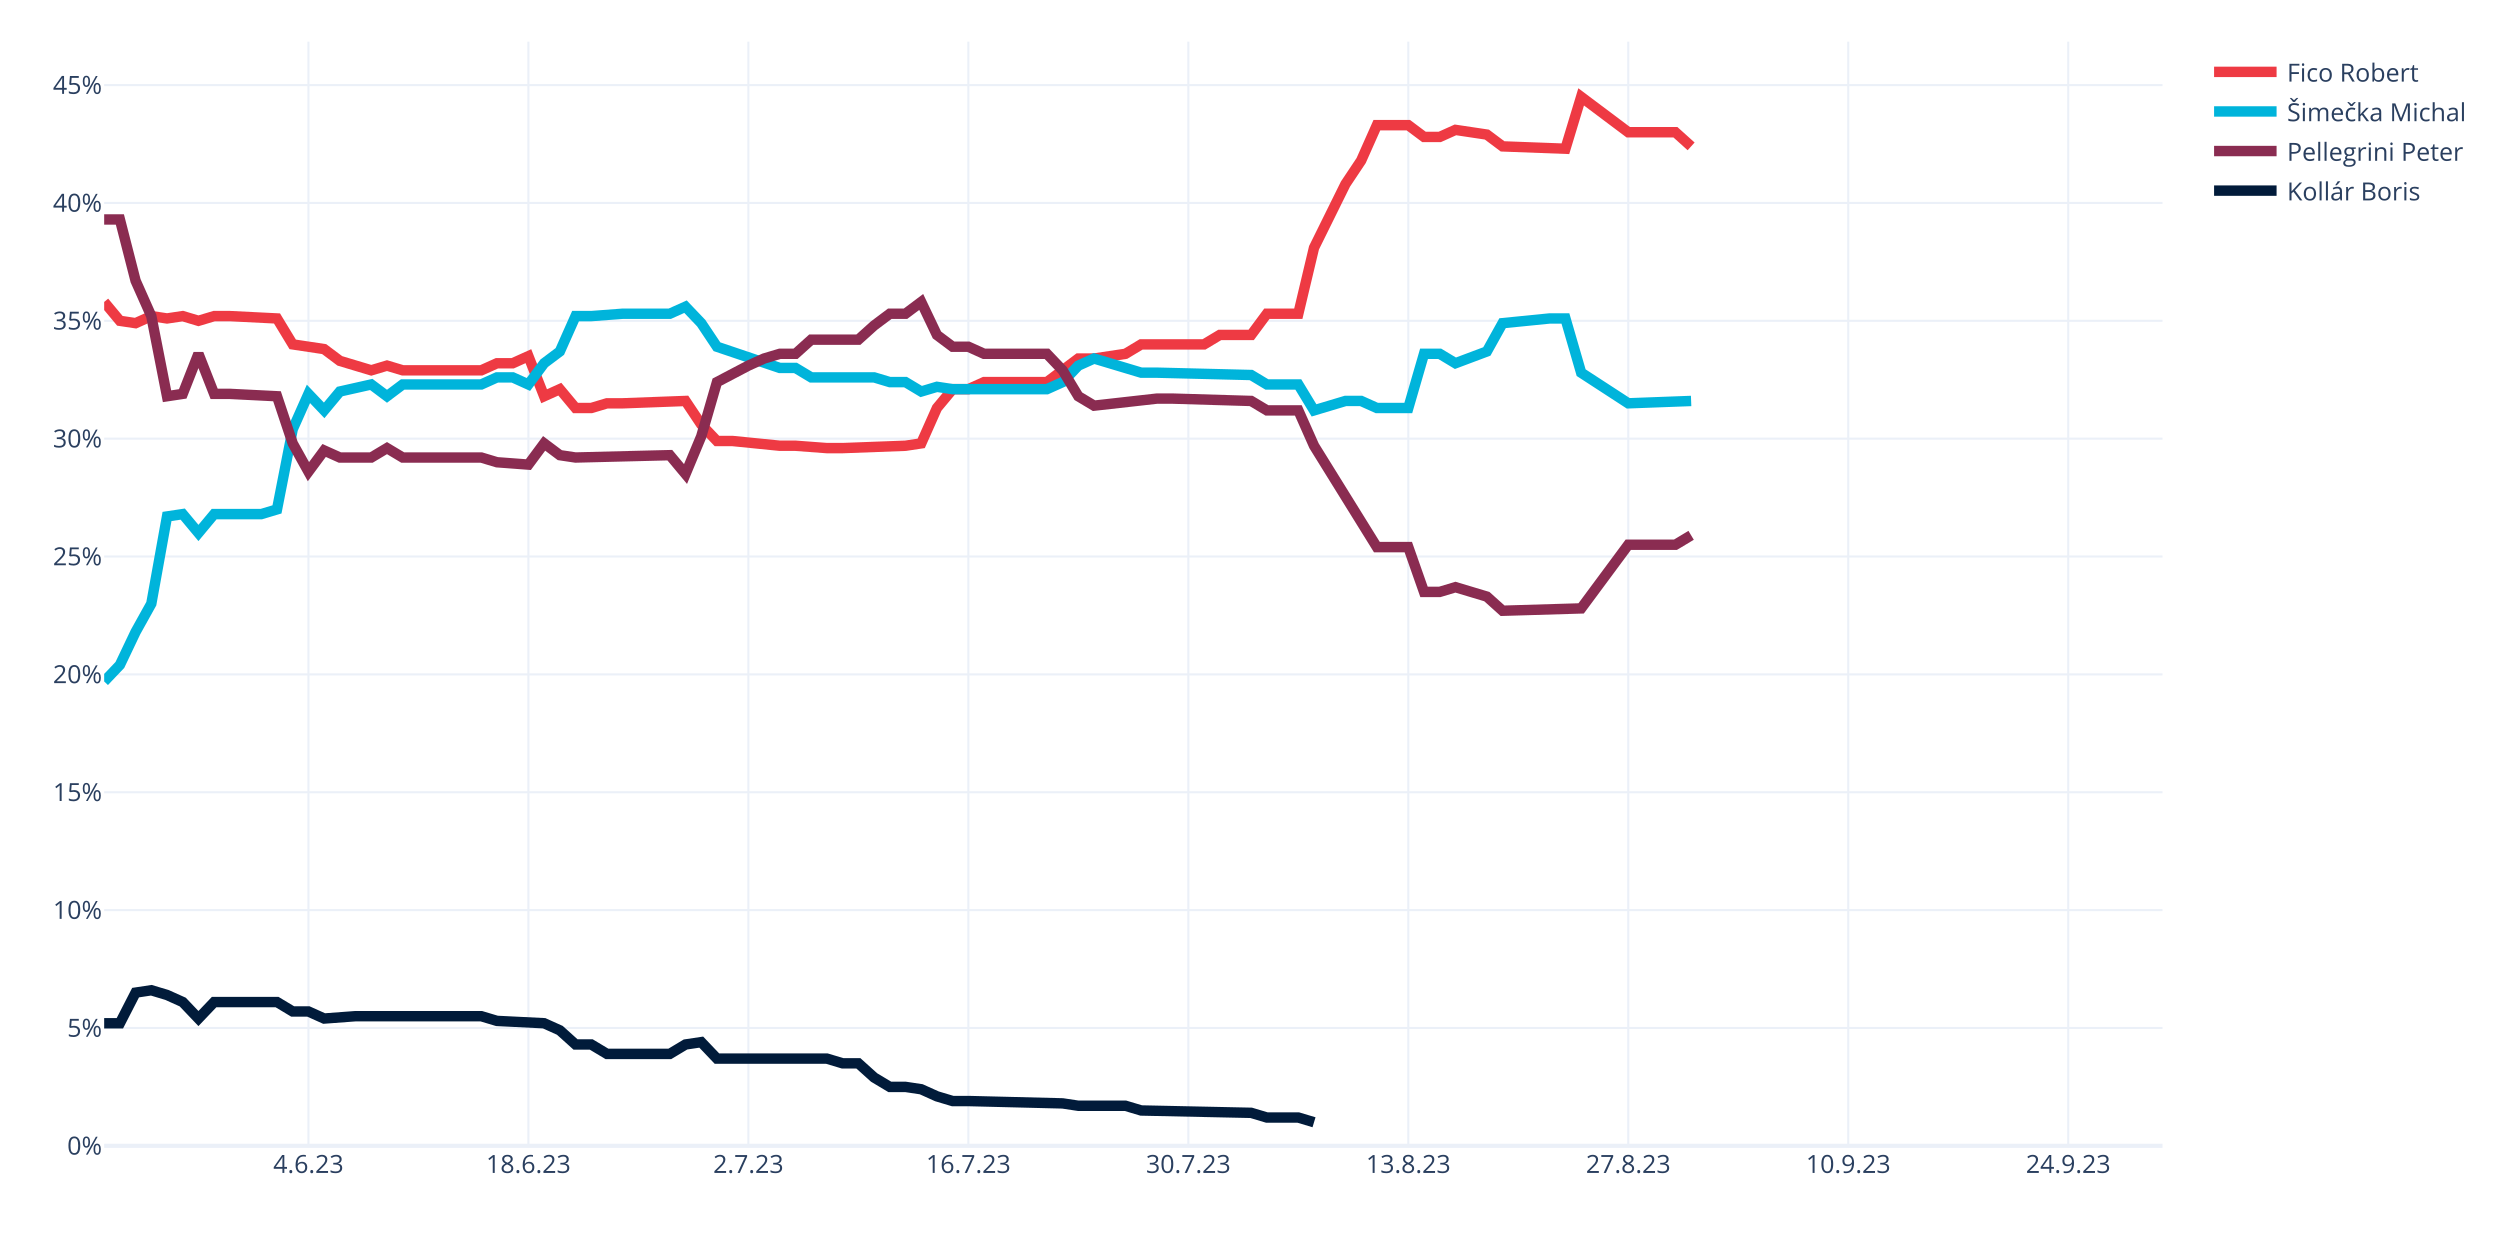
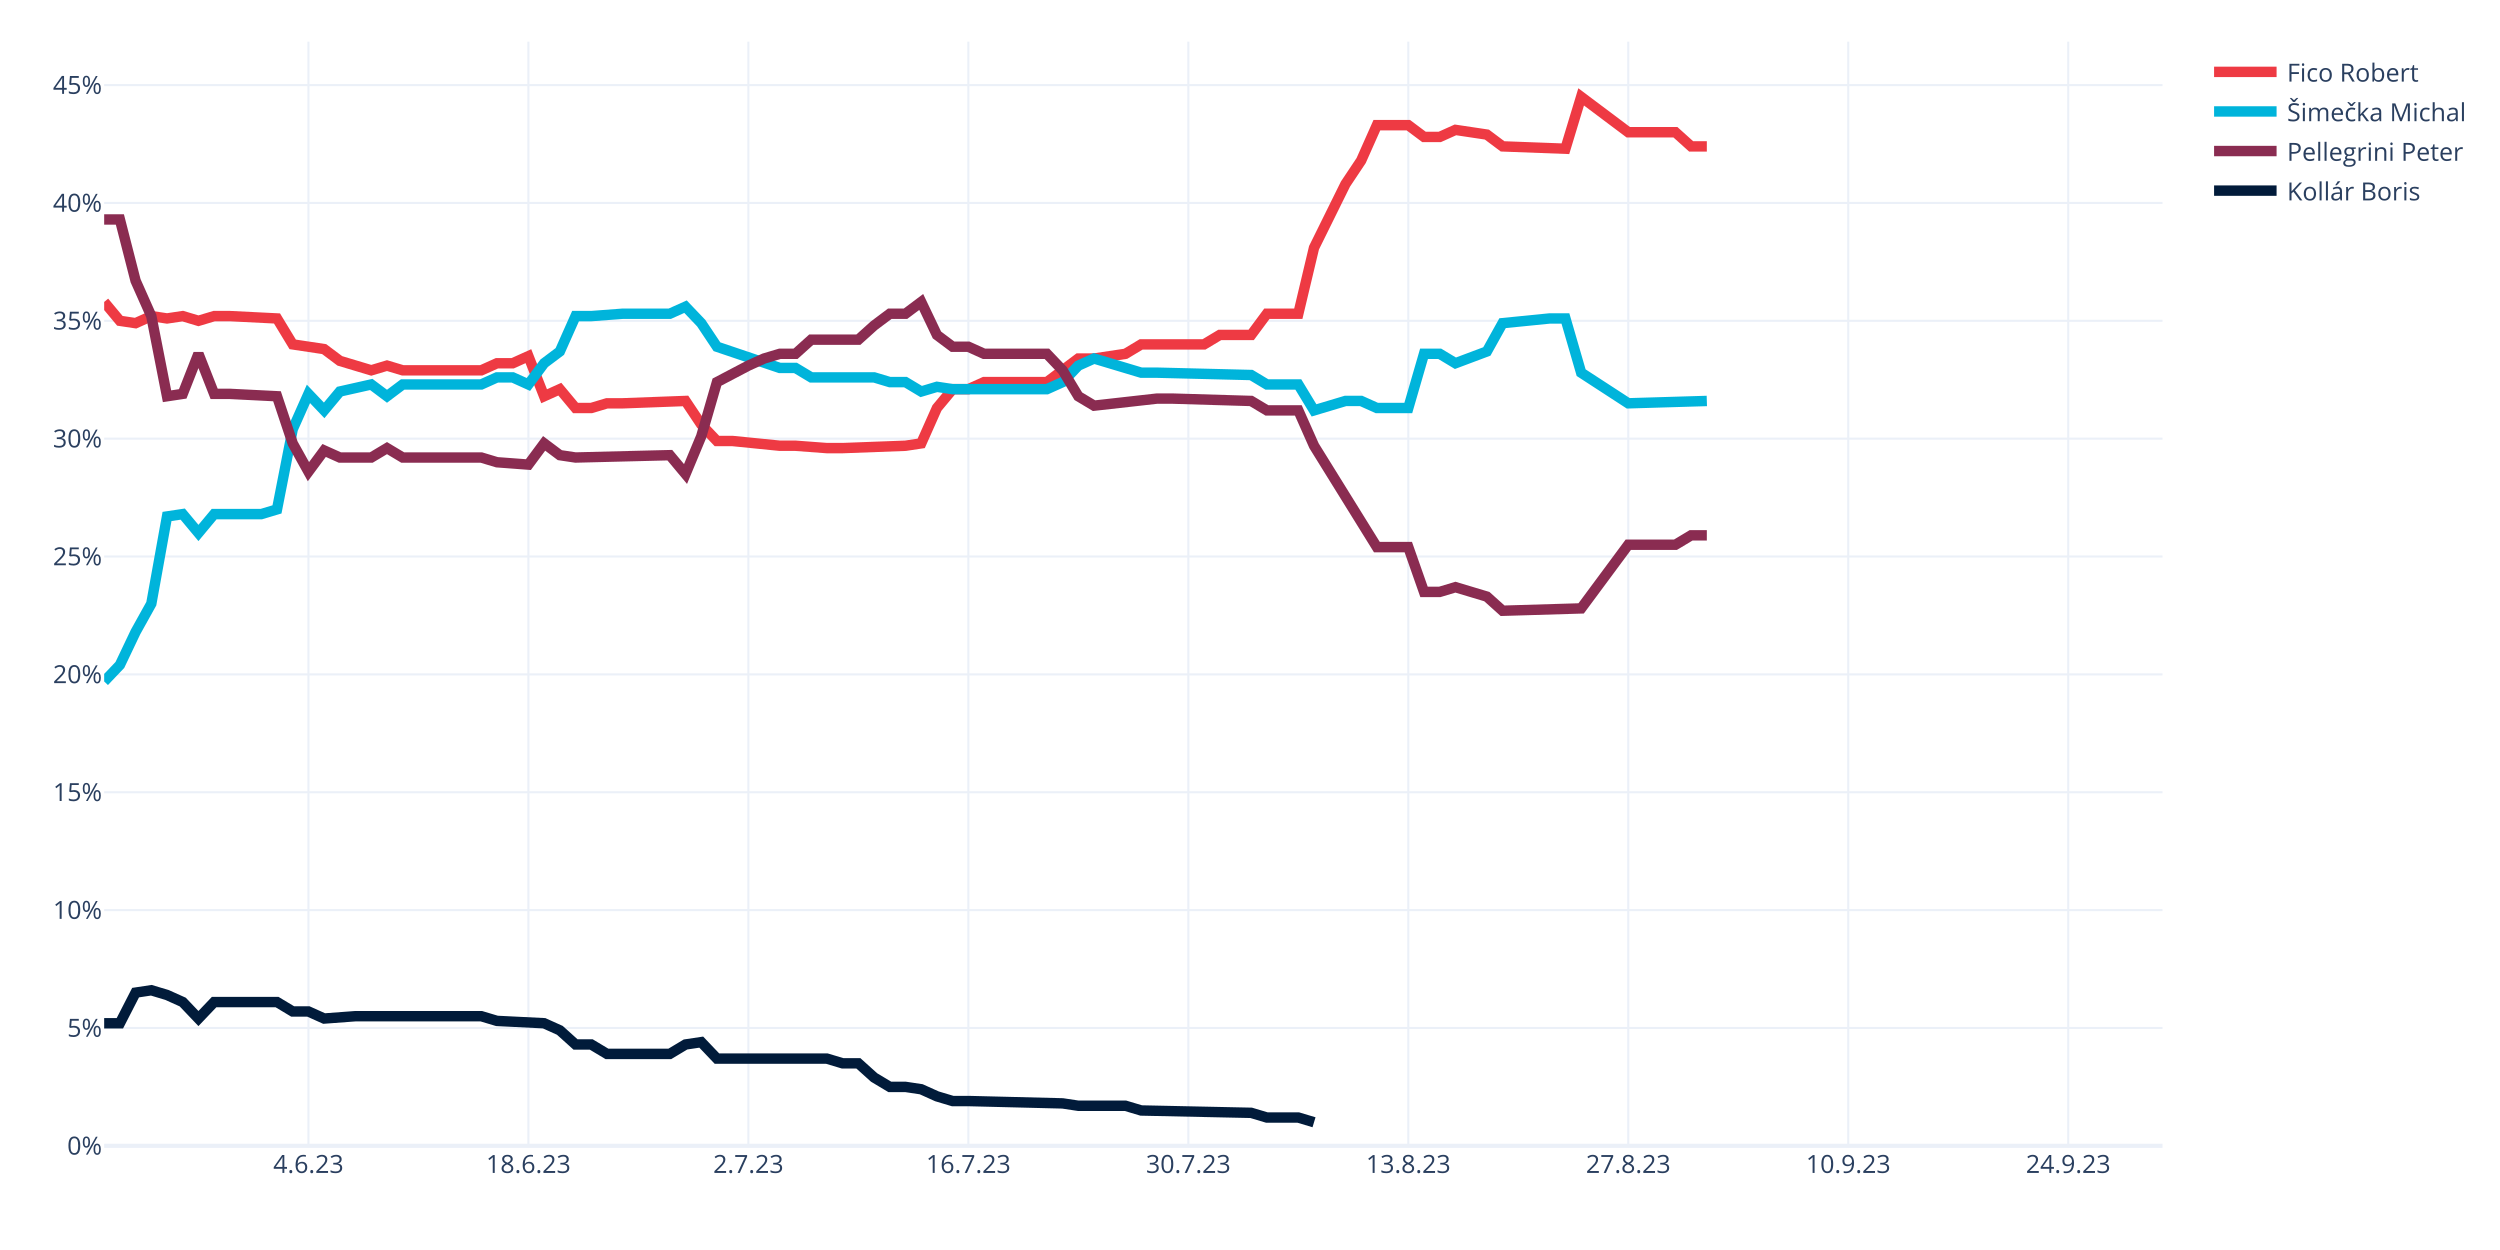
<svg xmlns="http://www.w3.org/2000/svg" class="main-svg" width="1200" height="600" style="" viewBox="0 0 1200 600">
  <rect x="0" y="0" width="1200" height="600" style="fill: rgb(255, 255, 255); fill-opacity: 1;" />
-   <defs id="defs-cdf40a">
+   <defs id="defs-e76c0b">
    <g class="clips">
-       <clipPath id="clipcdf40axyplot" class="plotclip">
+       <clipPath id="clipe76c0bxyplot" class="plotclip">
        <rect width="988" height="530" />
      </clipPath>
-       <clipPath class="axesclip" id="clipcdf40ax">
+       <clipPath class="axesclip" id="clipe76c0bx">
        <rect x="50" y="0" width="988" height="600" />
      </clipPath>
-       <clipPath class="axesclip" id="clipcdf40ay">
+       <clipPath class="axesclip" id="clipe76c0by">
        <rect x="0" y="20" width="1200" height="530" />
      </clipPath>
-       <clipPath class="axesclip" id="clipcdf40axy">
+       <clipPath class="axesclip" id="clipe76c0bxy">
        <rect x="50" y="20" width="988" height="530" />
      </clipPath>
    </g>
    <g class="gradients" />
    <g class="patterns" />
  </defs>
  <g class="bglayer" />
  <g class="layer-below">
    <g class="imagelayer" />
    <g class="shapelayer" />
  </g>
  <g class="cartesianlayer">
    <g class="subplot xy">
      <g class="layer-subplot">
        <g class="shapelayer" />
        <g class="imagelayer" />
      </g>
      <g class="minor-gridlayer">
        <g class="x" />
        <g class="y" />
      </g>
      <g class="gridlayer">
        <g class="x">
          <path class="xgrid crisp" transform="translate(148.05,0)" d="M0,20v530" style="stroke: rgb(235, 240, 248); stroke-opacity: 1; stroke-width: 1px;" />
          <path class="xgrid crisp" transform="translate(253.63,0)" d="M0,20v530" style="stroke: rgb(235, 240, 248); stroke-opacity: 1; stroke-width: 1px;" />
          <path class="xgrid crisp" transform="translate(359.22,0)" d="M0,20v530" style="stroke: rgb(235, 240, 248); stroke-opacity: 1; stroke-width: 1px;" />
          <path class="xgrid crisp" transform="translate(464.81,0)" d="M0,20v530" style="stroke: rgb(235, 240, 248); stroke-opacity: 1; stroke-width: 1px;" />
          <path class="xgrid crisp" transform="translate(570.4,0)" d="M0,20v530" style="stroke: rgb(235, 240, 248); stroke-opacity: 1; stroke-width: 1px;" />
          <path class="xgrid crisp" transform="translate(675.98,0)" d="M0,20v530" style="stroke: rgb(235, 240, 248); stroke-opacity: 1; stroke-width: 1px;" />
          <path class="xgrid crisp" transform="translate(781.57,0)" d="M0,20v530" style="stroke: rgb(235, 240, 248); stroke-opacity: 1; stroke-width: 1px;" />
          <path class="xgrid crisp" transform="translate(887.16,0)" d="M0,20v530" style="stroke: rgb(235, 240, 248); stroke-opacity: 1; stroke-width: 1px;" />
          <path class="xgrid crisp" transform="translate(992.75,0)" d="M0,20v530" style="stroke: rgb(235, 240, 248); stroke-opacity: 1; stroke-width: 1px;" />
        </g>
        <g class="y">
          <path class="ygrid crisp" transform="translate(0,493.43)" d="M50,0h988" style="stroke: rgb(235, 240, 248); stroke-opacity: 1; stroke-width: 1px;" />
          <path class="ygrid crisp" transform="translate(0,436.85)" d="M50,0h988" style="stroke: rgb(235, 240, 248); stroke-opacity: 1; stroke-width: 1px;" />
          <path class="ygrid crisp" transform="translate(0,380.28)" d="M50,0h988" style="stroke: rgb(235, 240, 248); stroke-opacity: 1; stroke-width: 1px;" />
          <path class="ygrid crisp" transform="translate(0,323.71)" d="M50,0h988" style="stroke: rgb(235, 240, 248); stroke-opacity: 1; stroke-width: 1px;" />
          <path class="ygrid crisp" transform="translate(0,267.13)" d="M50,0h988" style="stroke: rgb(235, 240, 248); stroke-opacity: 1; stroke-width: 1px;" />
          <path class="ygrid crisp" transform="translate(0,210.56)" d="M50,0h988" style="stroke: rgb(235, 240, 248); stroke-opacity: 1; stroke-width: 1px;" />
          <path class="ygrid crisp" transform="translate(0,153.99)" d="M50,0h988" style="stroke: rgb(235, 240, 248); stroke-opacity: 1; stroke-width: 1px;" />
          <path class="ygrid crisp" transform="translate(0,97.42)" d="M50,0h988" style="stroke: rgb(235, 240, 248); stroke-opacity: 1; stroke-width: 1px;" />
          <path class="ygrid crisp" transform="translate(0,40.84)" d="M50,0h988" style="stroke: rgb(235, 240, 248); stroke-opacity: 1; stroke-width: 1px;" />
        </g>
      </g>
      <g class="zerolinelayer">
        <path class="yzl zl crisp" transform="translate(0,550)" d="M50,0h988" style="stroke: rgb(235, 240, 248); stroke-opacity: 1; stroke-width: 2px;" />
      </g>
      <path class="xlines-below" />
      <path class="ylines-below" />
      <g class="overlines-below" />
      <g class="xaxislayer-below" />
      <g class="yaxislayer-below" />
      <g class="overaxes-below" />
-       <g class="plot" transform="translate(50,20)" clip-path="url(#clipcdf40axyplot)">
+       <g class="plot" transform="translate(50,20)" clip-path="url(#clipe76c0bxyplot)">
        <g class="scatterlayer mlayer">
-           <g class="trace scatter trace9d8892" style="stroke-miterlimit: 2; opacity: 1;">
-             <g class="fills" />
-             <g class="errorbars" />
-             <g class="lines">
-               <path class="js-line" d="M0,124.94L7.54,133.99L15.08,135.12L22.63,131.73L30.17,132.86L37.71,131.73L45.25,133.99L52.79,131.73L60.34,131.73L82.96,132.86L90.5,145.3L105.59,147.57L113.13,153.22L128.21,157.75L135.76,155.49L143.3,157.75L150.84,157.75L181.01,157.75L188.55,154.36L196.09,154.36L203.63,150.96L211.18,170.2L218.72,166.8L226.26,175.85L233.8,175.85L241.34,173.59L248.89,173.59L279.05,172.46L286.6,183.77L294.14,191.69L301.68,191.69L324.31,193.96L331.85,193.96L346.93,195.09L354.47,195.09L384.64,193.96L392.18,192.82L399.73,175.85L407.27,166.8L414.81,166.8L422.35,163.41L452.52,163.41L460.06,157.75L467.6,152.09L475.15,152.09L490.23,149.83L497.77,145.3L527.94,145.3L535.48,140.78L550.56,140.78L558.11,130.59L573.19,130.59L580.73,98.91L595.82,68.36L603.36,57.05L610.9,40.08L618.44,40.08L625.98,40.08L633.53,45.73L641.07,45.73L648.61,42.34L663.69,44.6L671.24,50.26L701.4,51.39L708.95,26.5L731.57,43.47L739.11,43.47L754.2,43.47L761.74,50.26" style="vector-effect: none; fill: none; stroke: rgb(238, 58, 67); stroke-opacity: 1; stroke-width: 5px; opacity: 1;" />
-             </g>
-             <g class="points" />
-             <g class="text" />
-           </g>
-           <g class="trace scatter tracee59658" style="stroke-miterlimit: 2; opacity: 1;">
-             <g class="fills" />
-             <g class="errorbars" />
-             <g class="lines">
-               <path class="js-line" d="M0,307.1L7.54,299.18L15.08,283.34L22.63,269.76L30.17,227.9L37.71,226.77L45.25,235.82L52.79,226.77L60.34,226.77L75.42,226.77L82.96,224.51L90.5,186.04L98.05,169.06L105.59,176.98L113.13,167.93L128.21,164.54L135.76,170.2L143.3,164.54L150.84,164.54L181.01,164.54L188.55,161.14L196.09,161.14L203.63,164.54L211.18,154.36L218.72,148.7L226.26,131.73L233.8,131.73L248.89,130.59L256.43,130.59L271.51,130.59L279.05,127.2L286.6,135.12L294.14,146.43L324.31,156.62L331.85,156.62L339.39,161.14L346.93,161.14L369.56,161.14L377.1,163.41L384.64,163.41L392.18,167.93L399.73,165.67L407.27,166.8L452.52,166.8L460.06,163.41L467.6,155.49L475.15,152.09L497.77,158.88L505.31,158.88L550.56,160.01L558.11,164.54L573.19,164.54L580.73,176.98L595.82,172.46L603.36,172.46L610.9,175.85L618.44,175.85L625.98,175.85L633.53,149.83L641.07,149.83L648.61,154.36L663.69,148.7L671.24,135.12L693.86,132.86L701.4,132.86L708.95,158.88L731.57,173.59L761.74,172.46" style="vector-effect: none; fill: none; stroke: rgb(0, 180, 219); stroke-opacity: 1; stroke-width: 5px; opacity: 1;" />
-             </g>
-             <g class="points" />
-             <g class="text" />
-           </g>
-           <g class="trace scatter trace278b7c" style="stroke-miterlimit: 2; opacity: 1;">
-             <g class="fills" />
-             <g class="errorbars" />
-             <g class="lines">
-               <path class="js-line" d="M0,85.34L7.54,85.34L15.08,114.75L22.63,131.73L30.17,170.2L37.71,169.06L45.25,149.83L52.79,169.06L60.34,169.06L82.96,170.2L90.5,192.82L98.05,206.4L105.59,196.22L113.13,199.61L120.67,199.61L128.21,199.61L135.76,195.09L143.3,199.61L150.84,199.61L181.01,199.61L188.55,201.88L203.63,203.01L211.18,192.82L218.72,198.48L226.26,199.61L271.51,198.48L279.05,207.53L286.6,189.43L294.14,163.41L309.22,155.49L316.76,152.09L324.31,149.83L331.85,149.83L339.39,143.04L346.93,143.04L362.02,143.04L369.56,136.25L377.1,130.59L384.64,130.59L392.18,124.94L399.73,140.78L407.27,146.43L414.81,146.43L422.35,149.83L429.89,149.83L452.52,149.83L460.06,157.75L467.6,170.2L475.15,174.72L505.31,171.33L512.85,171.33L550.56,172.46L558.11,176.98L573.19,176.98L580.73,193.96L610.9,242.61L618.44,242.61L625.98,242.61L633.53,264.11L641.07,264.11L648.61,261.84L663.69,266.37L671.24,273.16L708.95,272.03L731.57,241.48L754.2,241.48L761.74,236.95" style="vector-effect: none; fill: none; stroke: rgb(138, 44, 81); stroke-opacity: 1; stroke-width: 5px; opacity: 1;" />
-             </g>
-             <g class="points" />
-             <g class="text" />
-           </g>
-           <g class="trace scatter trace8afc0b" style="stroke-miterlimit: 2; opacity: 1;">
+           <g class="trace scatter trace591808" style="stroke-miterlimit: 2; opacity: 1;">
+             <g class="fills" />
+             <g class="errorbars" />
+             <g class="lines">
+               <path class="js-line" d="M0,124.94L7.54,133.99L15.08,135.12L22.63,131.73L30.17,132.86L37.71,131.73L45.25,133.99L52.79,131.73L60.34,131.73L82.96,132.86L90.5,145.3L105.59,147.57L113.13,153.22L128.21,157.75L135.76,155.49L143.3,157.75L150.84,157.75L181.01,157.75L188.55,154.36L196.09,154.36L203.63,150.96L211.18,170.2L218.72,166.8L226.26,175.85L233.8,175.85L241.34,173.59L248.89,173.59L279.05,172.46L286.6,183.77L294.14,191.69L301.68,191.69L324.31,193.96L331.85,193.96L346.93,195.09L354.47,195.09L384.64,193.96L392.18,192.82L399.73,175.85L407.27,166.8L414.81,166.8L422.35,163.41L452.52,163.41L460.06,157.75L467.6,152.09L475.15,152.09L490.23,149.83L497.77,145.3L527.94,145.3L535.48,140.78L550.56,140.78L558.11,130.59L573.19,130.59L580.73,98.91L595.82,68.36L603.36,57.05L610.9,40.08L618.44,40.08L625.98,40.08L633.53,45.73L641.07,45.73L648.61,42.34L663.69,44.6L671.24,50.26L701.4,51.39L708.95,26.5L731.57,43.47L739.11,43.47L754.2,43.47L761.74,50.26L769.28,50.26" style="vector-effect: none; fill: none; stroke: rgb(238, 58, 67); stroke-opacity: 1; stroke-width: 5px; opacity: 1;" />
+             </g>
+             <g class="points" />
+             <g class="text" />
+           </g>
+           <g class="trace scatter trace1450fc" style="stroke-miterlimit: 2; opacity: 1;">
+             <g class="fills" />
+             <g class="errorbars" />
+             <g class="lines">
+               <path class="js-line" d="M0,307.1L7.54,299.18L15.08,283.34L22.63,269.76L30.17,227.9L37.71,226.77L45.25,235.82L52.79,226.77L60.34,226.77L75.42,226.77L82.96,224.51L90.5,186.04L98.05,169.06L105.59,176.98L113.13,167.93L128.21,164.54L135.76,170.2L143.3,164.54L150.84,164.54L181.01,164.54L188.55,161.14L196.09,161.14L203.63,164.54L211.18,154.36L218.72,148.7L226.26,131.73L233.8,131.73L248.89,130.59L256.43,130.59L271.51,130.59L279.05,127.2L286.6,135.12L294.14,146.43L324.31,156.62L331.85,156.62L339.39,161.14L346.93,161.14L369.56,161.14L377.1,163.41L384.64,163.41L392.18,167.93L399.73,165.67L407.27,166.8L452.52,166.8L460.06,163.41L467.6,155.49L475.15,152.09L497.77,158.88L505.31,158.88L550.56,160.01L558.11,164.54L573.19,164.54L580.73,176.98L595.82,172.46L603.36,172.46L610.9,175.85L618.44,175.85L625.98,175.85L633.53,149.83L641.07,149.83L648.61,154.36L663.69,148.7L671.24,135.12L693.86,132.86L701.4,132.86L708.95,158.88L731.57,173.59L769.28,172.46" style="vector-effect: none; fill: none; stroke: rgb(0, 180, 219); stroke-opacity: 1; stroke-width: 5px; opacity: 1;" />
+             </g>
+             <g class="points" />
+             <g class="text" />
+           </g>
+           <g class="trace scatter traceeac6d8" style="stroke-miterlimit: 2; opacity: 1;">
+             <g class="fills" />
+             <g class="errorbars" />
+             <g class="lines">
+               <path class="js-line" d="M0,85.34L7.54,85.34L15.08,114.75L22.63,131.73L30.17,170.2L37.71,169.06L45.25,149.83L52.79,169.06L60.34,169.06L82.96,170.2L90.5,192.82L98.05,206.4L105.59,196.22L113.13,199.61L120.67,199.61L128.21,199.61L135.76,195.09L143.3,199.61L150.84,199.61L181.01,199.61L188.55,201.88L203.63,203.01L211.18,192.82L218.72,198.48L226.26,199.61L271.51,198.48L279.05,207.53L286.6,189.43L294.14,163.41L309.22,155.49L316.76,152.09L324.31,149.83L331.85,149.83L339.39,143.04L346.93,143.04L362.02,143.04L369.56,136.25L377.1,130.59L384.64,130.59L392.18,124.94L399.73,140.78L407.27,146.43L414.81,146.43L422.35,149.83L429.89,149.83L452.52,149.83L460.06,157.75L467.6,170.2L475.15,174.72L505.31,171.33L512.85,171.33L550.56,172.46L558.11,176.98L573.19,176.98L580.73,193.96L610.9,242.61L618.44,242.61L625.98,242.61L633.53,264.11L641.07,264.11L648.61,261.84L663.69,266.37L671.24,273.16L708.95,272.03L731.57,241.48L754.2,241.48L761.74,236.95L769.28,236.95" style="vector-effect: none; fill: none; stroke: rgb(138, 44, 81); stroke-opacity: 1; stroke-width: 5px; opacity: 1;" />
+             </g>
+             <g class="points" />
+             <g class="text" />
+           </g>
+           <g class="trace scatter trace495549" style="stroke-miterlimit: 2; opacity: 1;">
            <g class="fills" />
            <g class="errorbars" />
            <g class="lines">
              <path class="js-line" d="M0,471.16L7.54,471.16L15.08,456.46L22.63,455.32L30.17,457.59L37.71,460.98L45.25,468.9L52.79,460.98L60.34,460.98L82.96,460.98L90.5,465.51L98.05,465.51L105.59,468.9L120.67,467.77L128.21,467.77L181.01,467.77L188.55,470.03L211.18,471.16L218.72,474.56L226.26,481.35L233.8,481.35L241.34,485.87L248.89,485.87L271.51,485.87L279.05,481.35L286.6,480.22L294.14,488.14L346.93,488.14L354.47,490.4L362.02,490.4L369.56,497.19L377.1,501.71L384.64,501.71L392.18,502.84L399.73,506.24L407.27,508.5L414.81,508.5L460.06,509.63L467.6,510.77L490.23,510.77L497.77,513.03L550.56,514.16L558.11,516.42L573.19,516.42L580.73,518.69" style="vector-effect: none; fill: none; stroke: rgb(1, 27, 58); stroke-opacity: 1; stroke-width: 5px; opacity: 1;" />
            </g>
            <g class="points" />
            <g class="text" />
          </g>
        </g>
      </g>
      <g class="overplot" />
      <path class="xlines-above crisp" d="M0,0" style="fill: none;" />
      <path class="ylines-above crisp" d="M0,0" style="fill: none;" />
      <g class="overlines-above" />
      <g class="xaxislayer-above">
        <g class="xtick">
          <text text-anchor="middle" x="0" y="563" transform="translate(148.05,0)" style="font-family: 'Open Sans', verdana, arial, sans-serif; font-size: 12px; fill: rgb(42, 63, 95); fill-opacity: 1; white-space: pre; opacity: 1;">4.6.23</text>
        </g>
        <g class="xtick">
          <text text-anchor="middle" x="0" y="563" style="font-family: 'Open Sans', verdana, arial, sans-serif; font-size: 12px; fill: rgb(42, 63, 95); fill-opacity: 1; white-space: pre; opacity: 1;" transform="translate(253.63,0)">18.6.23</text>
        </g>
        <g class="xtick">
          <text text-anchor="middle" x="0" y="563" style="font-family: 'Open Sans', verdana, arial, sans-serif; font-size: 12px; fill: rgb(42, 63, 95); fill-opacity: 1; white-space: pre; opacity: 1;" transform="translate(359.22,0)">2.7.23</text>
        </g>
        <g class="xtick">
          <text text-anchor="middle" x="0" y="563" style="font-family: 'Open Sans', verdana, arial, sans-serif; font-size: 12px; fill: rgb(42, 63, 95); fill-opacity: 1; white-space: pre; opacity: 1;" transform="translate(464.81,0)">16.7.23</text>
        </g>
        <g class="xtick">
          <text text-anchor="middle" x="0" y="563" style="font-family: 'Open Sans', verdana, arial, sans-serif; font-size: 12px; fill: rgb(42, 63, 95); fill-opacity: 1; white-space: pre; opacity: 1;" transform="translate(570.4,0)">30.7.23</text>
        </g>
        <g class="xtick">
          <text text-anchor="middle" x="0" y="563" style="font-family: 'Open Sans', verdana, arial, sans-serif; font-size: 12px; fill: rgb(42, 63, 95); fill-opacity: 1; white-space: pre; opacity: 1;" transform="translate(675.98,0)">13.8.23</text>
        </g>
        <g class="xtick">
          <text text-anchor="middle" x="0" y="563" style="font-family: 'Open Sans', verdana, arial, sans-serif; font-size: 12px; fill: rgb(42, 63, 95); fill-opacity: 1; white-space: pre; opacity: 1;" transform="translate(781.57,0)">27.8.23</text>
        </g>
        <g class="xtick">
          <text text-anchor="middle" x="0" y="563" style="font-family: 'Open Sans', verdana, arial, sans-serif; font-size: 12px; fill: rgb(42, 63, 95); fill-opacity: 1; white-space: pre; opacity: 1;" transform="translate(887.16,0)">10.9.23</text>
        </g>
        <g class="xtick">
          <text text-anchor="middle" x="0" y="563" style="font-family: 'Open Sans', verdana, arial, sans-serif; font-size: 12px; fill: rgb(42, 63, 95); fill-opacity: 1; white-space: pre; opacity: 1;" transform="translate(992.75,0)">24.9.23</text>
        </g>
      </g>
      <g class="yaxislayer-above">
        <g class="ytick">
          <text text-anchor="end" x="49" y="4.2" transform="translate(0,550)" style="font-family: 'Open Sans', verdana, arial, sans-serif; font-size: 12px; fill: rgb(42, 63, 95); fill-opacity: 1; white-space: pre; opacity: 1;">0%</text>
        </g>
        <g class="ytick">
          <text text-anchor="end" x="49" y="4.2" style="font-family: 'Open Sans', verdana, arial, sans-serif; font-size: 12px; fill: rgb(42, 63, 95); fill-opacity: 1; white-space: pre; opacity: 1;" transform="translate(0,493.43)">5%</text>
        </g>
        <g class="ytick">
          <text text-anchor="end" x="49" y="4.2" style="font-family: 'Open Sans', verdana, arial, sans-serif; font-size: 12px; fill: rgb(42, 63, 95); fill-opacity: 1; white-space: pre; opacity: 1;" transform="translate(0,436.85)">10%</text>
        </g>
        <g class="ytick">
          <text text-anchor="end" x="49" y="4.2" style="font-family: 'Open Sans', verdana, arial, sans-serif; font-size: 12px; fill: rgb(42, 63, 95); fill-opacity: 1; white-space: pre; opacity: 1;" transform="translate(0,380.28)">15%</text>
        </g>
        <g class="ytick">
          <text text-anchor="end" x="49" y="4.2" style="font-family: 'Open Sans', verdana, arial, sans-serif; font-size: 12px; fill: rgb(42, 63, 95); fill-opacity: 1; white-space: pre; opacity: 1;" transform="translate(0,323.71)">20%</text>
        </g>
        <g class="ytick">
          <text text-anchor="end" x="49" y="4.2" style="font-family: 'Open Sans', verdana, arial, sans-serif; font-size: 12px; fill: rgb(42, 63, 95); fill-opacity: 1; white-space: pre; opacity: 1;" transform="translate(0,267.13)">25%</text>
        </g>
        <g class="ytick">
          <text text-anchor="end" x="49" y="4.2" style="font-family: 'Open Sans', verdana, arial, sans-serif; font-size: 12px; fill: rgb(42, 63, 95); fill-opacity: 1; white-space: pre; opacity: 1;" transform="translate(0,210.56)">30%</text>
        </g>
        <g class="ytick">
          <text text-anchor="end" x="49" y="4.2" style="font-family: 'Open Sans', verdana, arial, sans-serif; font-size: 12px; fill: rgb(42, 63, 95); fill-opacity: 1; white-space: pre; opacity: 1;" transform="translate(0,153.99)">35%</text>
        </g>
        <g class="ytick">
          <text text-anchor="end" x="49" y="4.2" style="font-family: 'Open Sans', verdana, arial, sans-serif; font-size: 12px; fill: rgb(42, 63, 95); fill-opacity: 1; white-space: pre; opacity: 1;" transform="translate(0,97.42)">40%</text>
        </g>
        <g class="ytick">
          <text text-anchor="end" x="49" y="4.2" style="font-family: 'Open Sans', verdana, arial, sans-serif; font-size: 12px; fill: rgb(42, 63, 95); fill-opacity: 1; white-space: pre; opacity: 1;" transform="translate(0,40.84)">45%</text>
        </g>
      </g>
      <g class="overaxes-above" />
    </g>
  </g>
  <g class="polarlayer" />
  <g class="smithlayer" />
  <g class="ternarylayer" />
  <g class="geolayer" />
  <g class="funnelarealayer" />
  <g class="pielayer" />
  <g class="iciclelayer" />
  <g class="treemaplayer" />
  <g class="sunburstlayer" />
  <g class="glimages" />
-   <defs id="topdefs-cdf40a">
+   <defs id="topdefs-e76c0b">
    <g class="clips" />
-     <clipPath id="legendcdf40a">
+     <clipPath id="legende76c0b">
      <rect width="130" height="86" x="0" y="0" />
    </clipPath>
  </defs>
  <g class="layer-above">
    <g class="imagelayer" />
    <g class="shapelayer" />
  </g>
  <g class="infolayer">
    <g class="legend" pointer-events="all" transform="translate(1057.76,20)">
      <rect class="bg" shape-rendering="crispEdges" style="stroke: rgb(68, 68, 68); stroke-opacity: 1; fill: rgb(255, 255, 255); fill-opacity: 1; stroke-width: 0px;" width="130" height="86" x="0" y="0" />
-       <g class="scrollbox" transform="" clip-path="url(#legendcdf40a)">
+       <g class="scrollbox" transform="" clip-path="url(#legende76c0b)">
        <g class="groups">
          <g class="traces" transform="translate(0,14.5)" style="opacity: 1;">
            <text class="legendtext" text-anchor="start" x="40" y="4.68" style="font-family: 'Open Sans', verdana, arial, sans-serif; font-size: 12px; fill: rgb(42, 63, 95); fill-opacity: 1; white-space: pre;">Fico Robert</text>
            <g class="layers" style="opacity: 1;">
              <g class="legendfill" />
              <g class="legendlines">
                <path class="js-line" d="M5,0h30" style="fill: none; stroke: rgb(238, 58, 67); stroke-opacity: 1; stroke-width: 5px;" />
              </g>
              <g class="legendsymbols">
                <g class="legendpoints" />
              </g>
            </g>
            <rect class="legendtoggle" x="0" y="-9.5" width="124.031" height="19" style="fill: rgb(0, 0, 0); fill-opacity: 0;" />
          </g>
          <g class="traces" transform="translate(0,33.5)" style="opacity: 1;">
            <text class="legendtext" text-anchor="start" x="40" y="4.68" style="font-family: 'Open Sans', verdana, arial, sans-serif; font-size: 12px; fill: rgb(42, 63, 95); fill-opacity: 1; white-space: pre;">Šimečka Michal</text>
            <g class="layers" style="opacity: 1;">
              <g class="legendfill" />
              <g class="legendlines">
                <path class="js-line" d="M5,0h30" style="fill: none; stroke: rgb(0, 180, 219); stroke-opacity: 1; stroke-width: 5px;" />
              </g>
              <g class="legendsymbols">
                <g class="legendpoints" />
              </g>
            </g>
            <rect class="legendtoggle" x="0" y="-9.5" width="124.031" height="19" style="fill: rgb(0, 0, 0); fill-opacity: 0;" />
          </g>
          <g class="traces" transform="translate(0,52.5)" style="opacity: 1;">
            <text class="legendtext" text-anchor="start" x="40" y="4.68" style="font-family: 'Open Sans', verdana, arial, sans-serif; font-size: 12px; fill: rgb(42, 63, 95); fill-opacity: 1; white-space: pre;">Pellegrini Peter</text>
            <g class="layers" style="opacity: 1;">
              <g class="legendfill" />
              <g class="legendlines">
                <path class="js-line" d="M5,0h30" style="fill: none; stroke: rgb(138, 44, 81); stroke-opacity: 1; stroke-width: 5px;" />
              </g>
              <g class="legendsymbols">
                <g class="legendpoints" />
              </g>
            </g>
            <rect class="legendtoggle" x="0" y="-9.5" width="124.031" height="19" style="fill: rgb(0, 0, 0); fill-opacity: 0;" />
          </g>
          <g class="traces" transform="translate(0,71.5)" style="opacity: 1;">
            <text class="legendtext" text-anchor="start" x="40" y="4.68" style="font-family: 'Open Sans', verdana, arial, sans-serif; font-size: 12px; fill: rgb(42, 63, 95); fill-opacity: 1; white-space: pre;">Kollár Boris</text>
            <g class="layers" style="opacity: 1;">
              <g class="legendfill" />
              <g class="legendlines">
                <path class="js-line" d="M5,0h30" style="fill: none; stroke: rgb(1, 27, 58); stroke-opacity: 1; stroke-width: 5px;" />
              </g>
              <g class="legendsymbols">
                <g class="legendpoints" />
              </g>
            </g>
            <rect class="legendtoggle" x="0" y="-9.5" width="124.031" height="19" style="fill: rgb(0, 0, 0); fill-opacity: 0;" />
          </g>
        </g>
      </g>
      <rect class="scrollbar" rx="20" ry="3" width="0" height="0" style="fill: rgb(128, 139, 164); fill-opacity: 1;" x="0" y="0" />
    </g>
    <g class="g-gtitle" />
    <g class="g-xtitle" />
    <g class="g-ytitle" />
  </g>
</svg>
